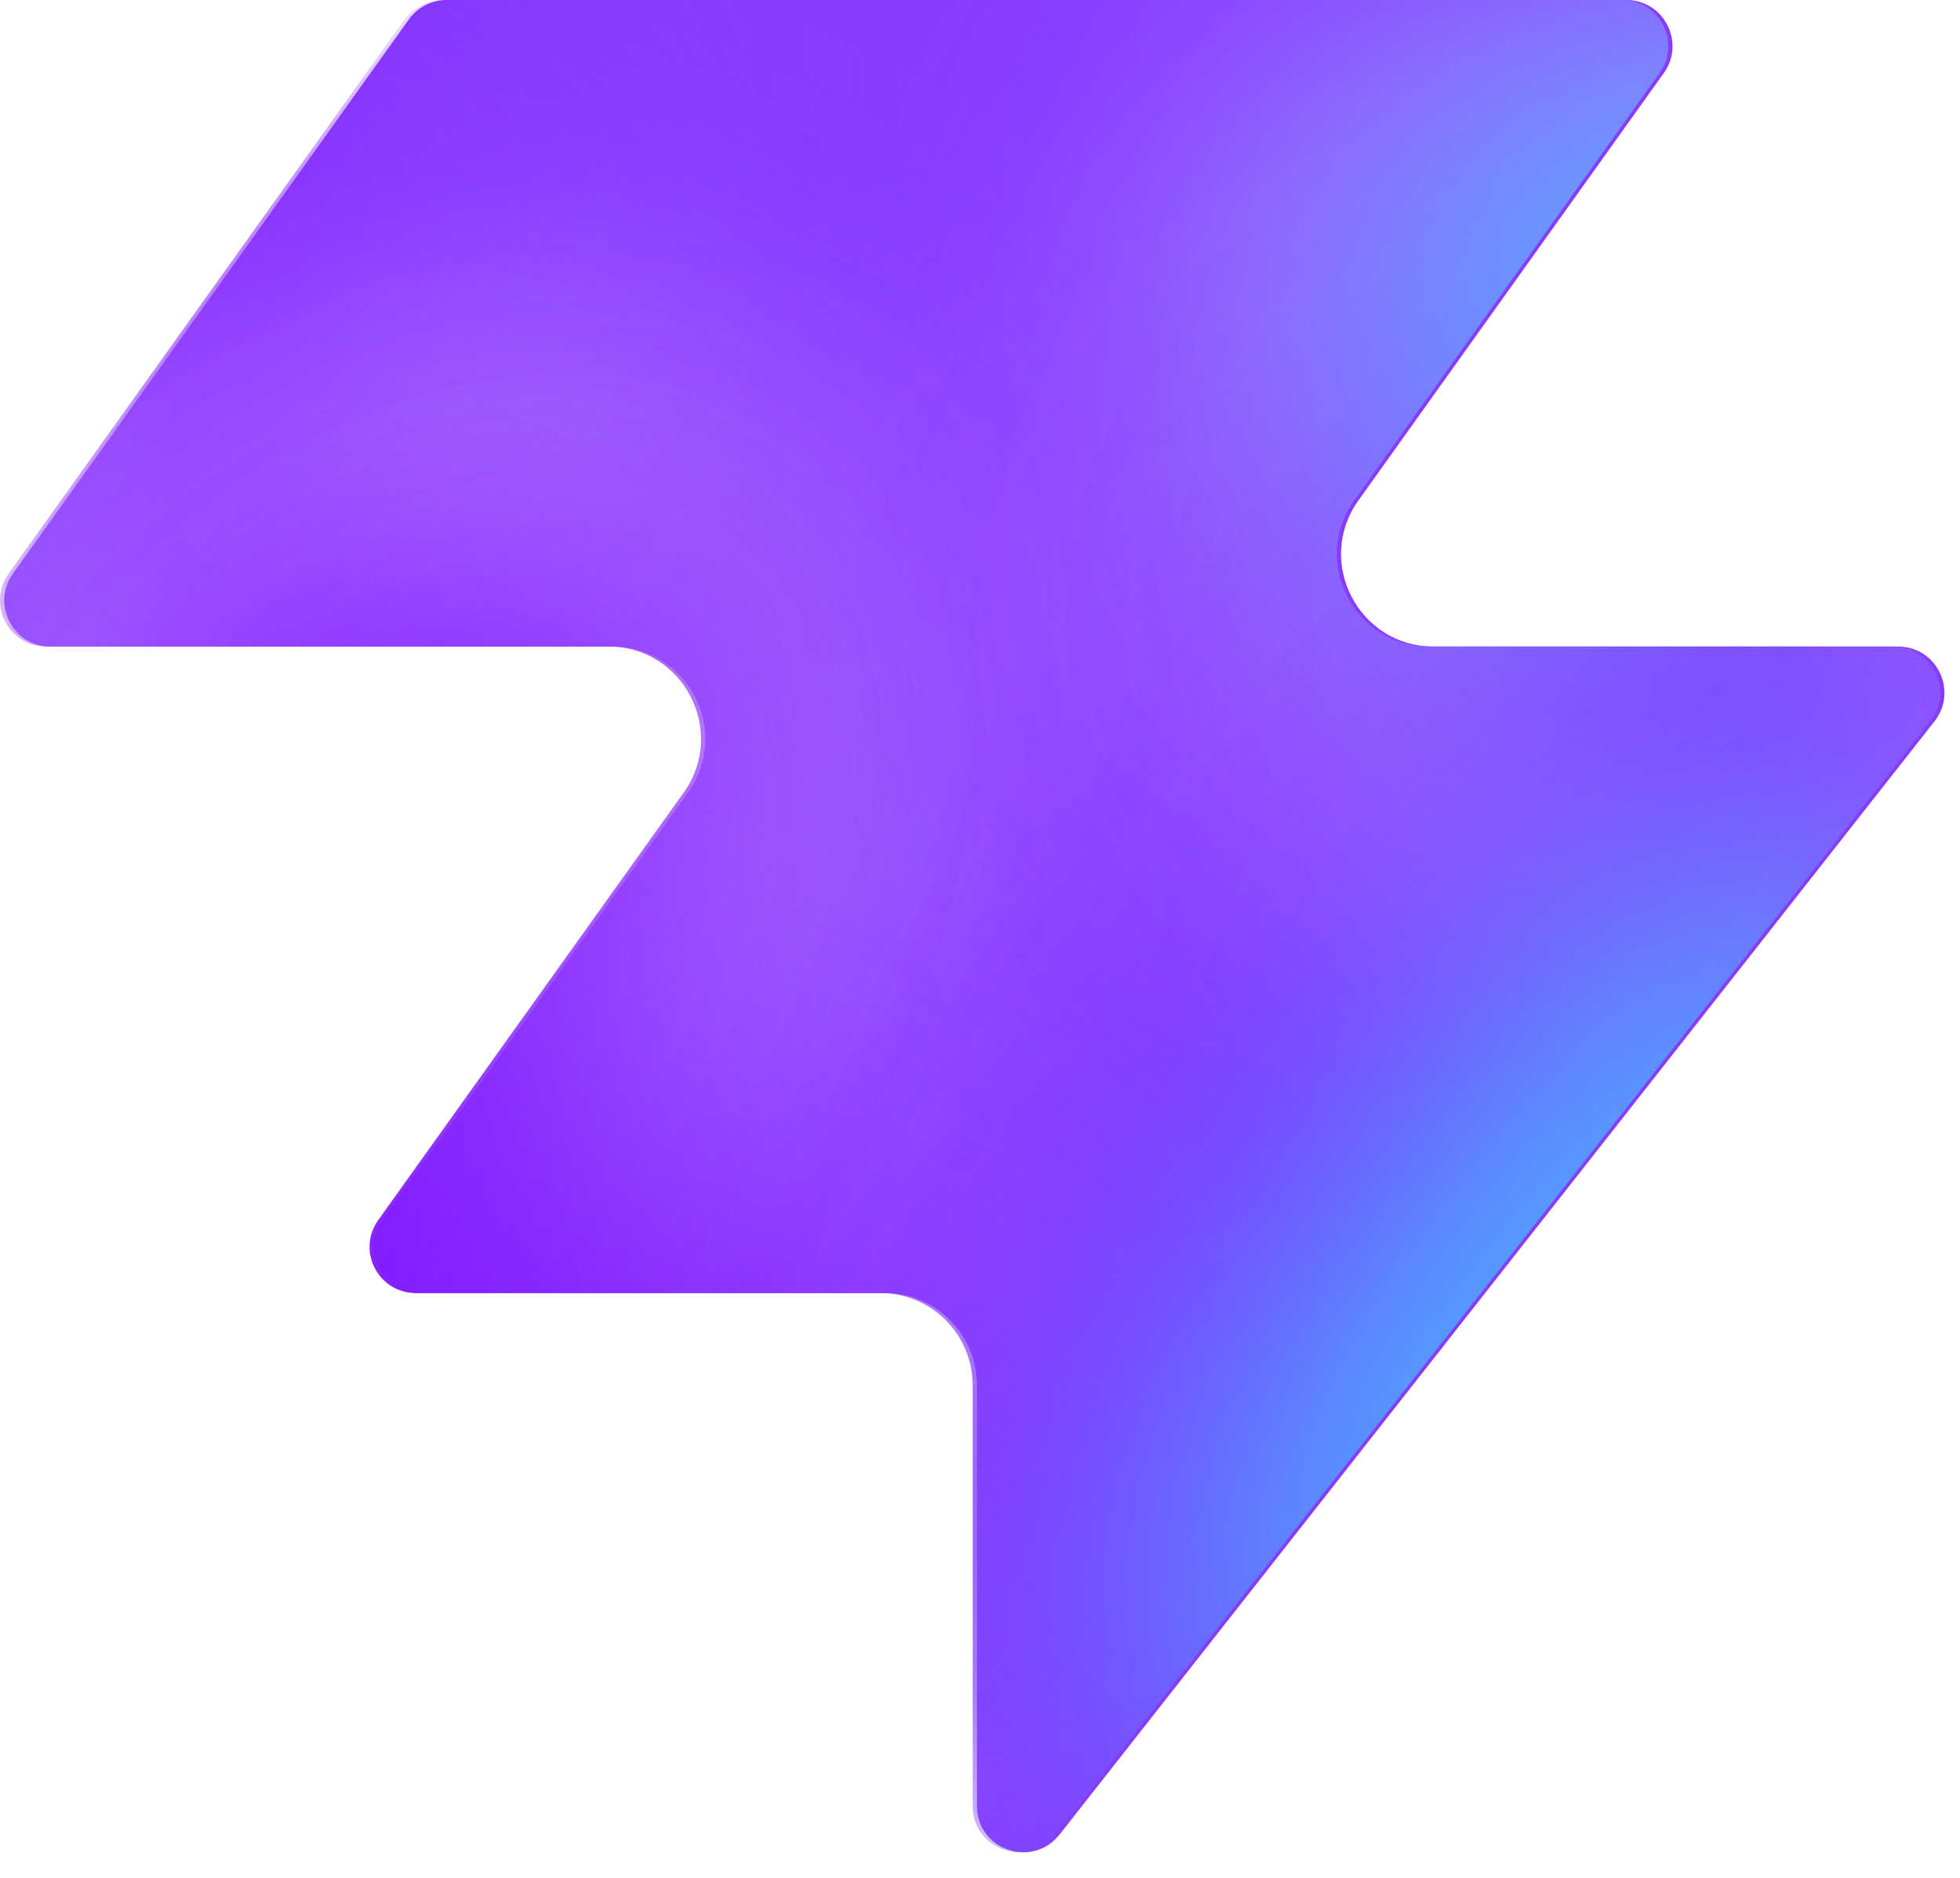
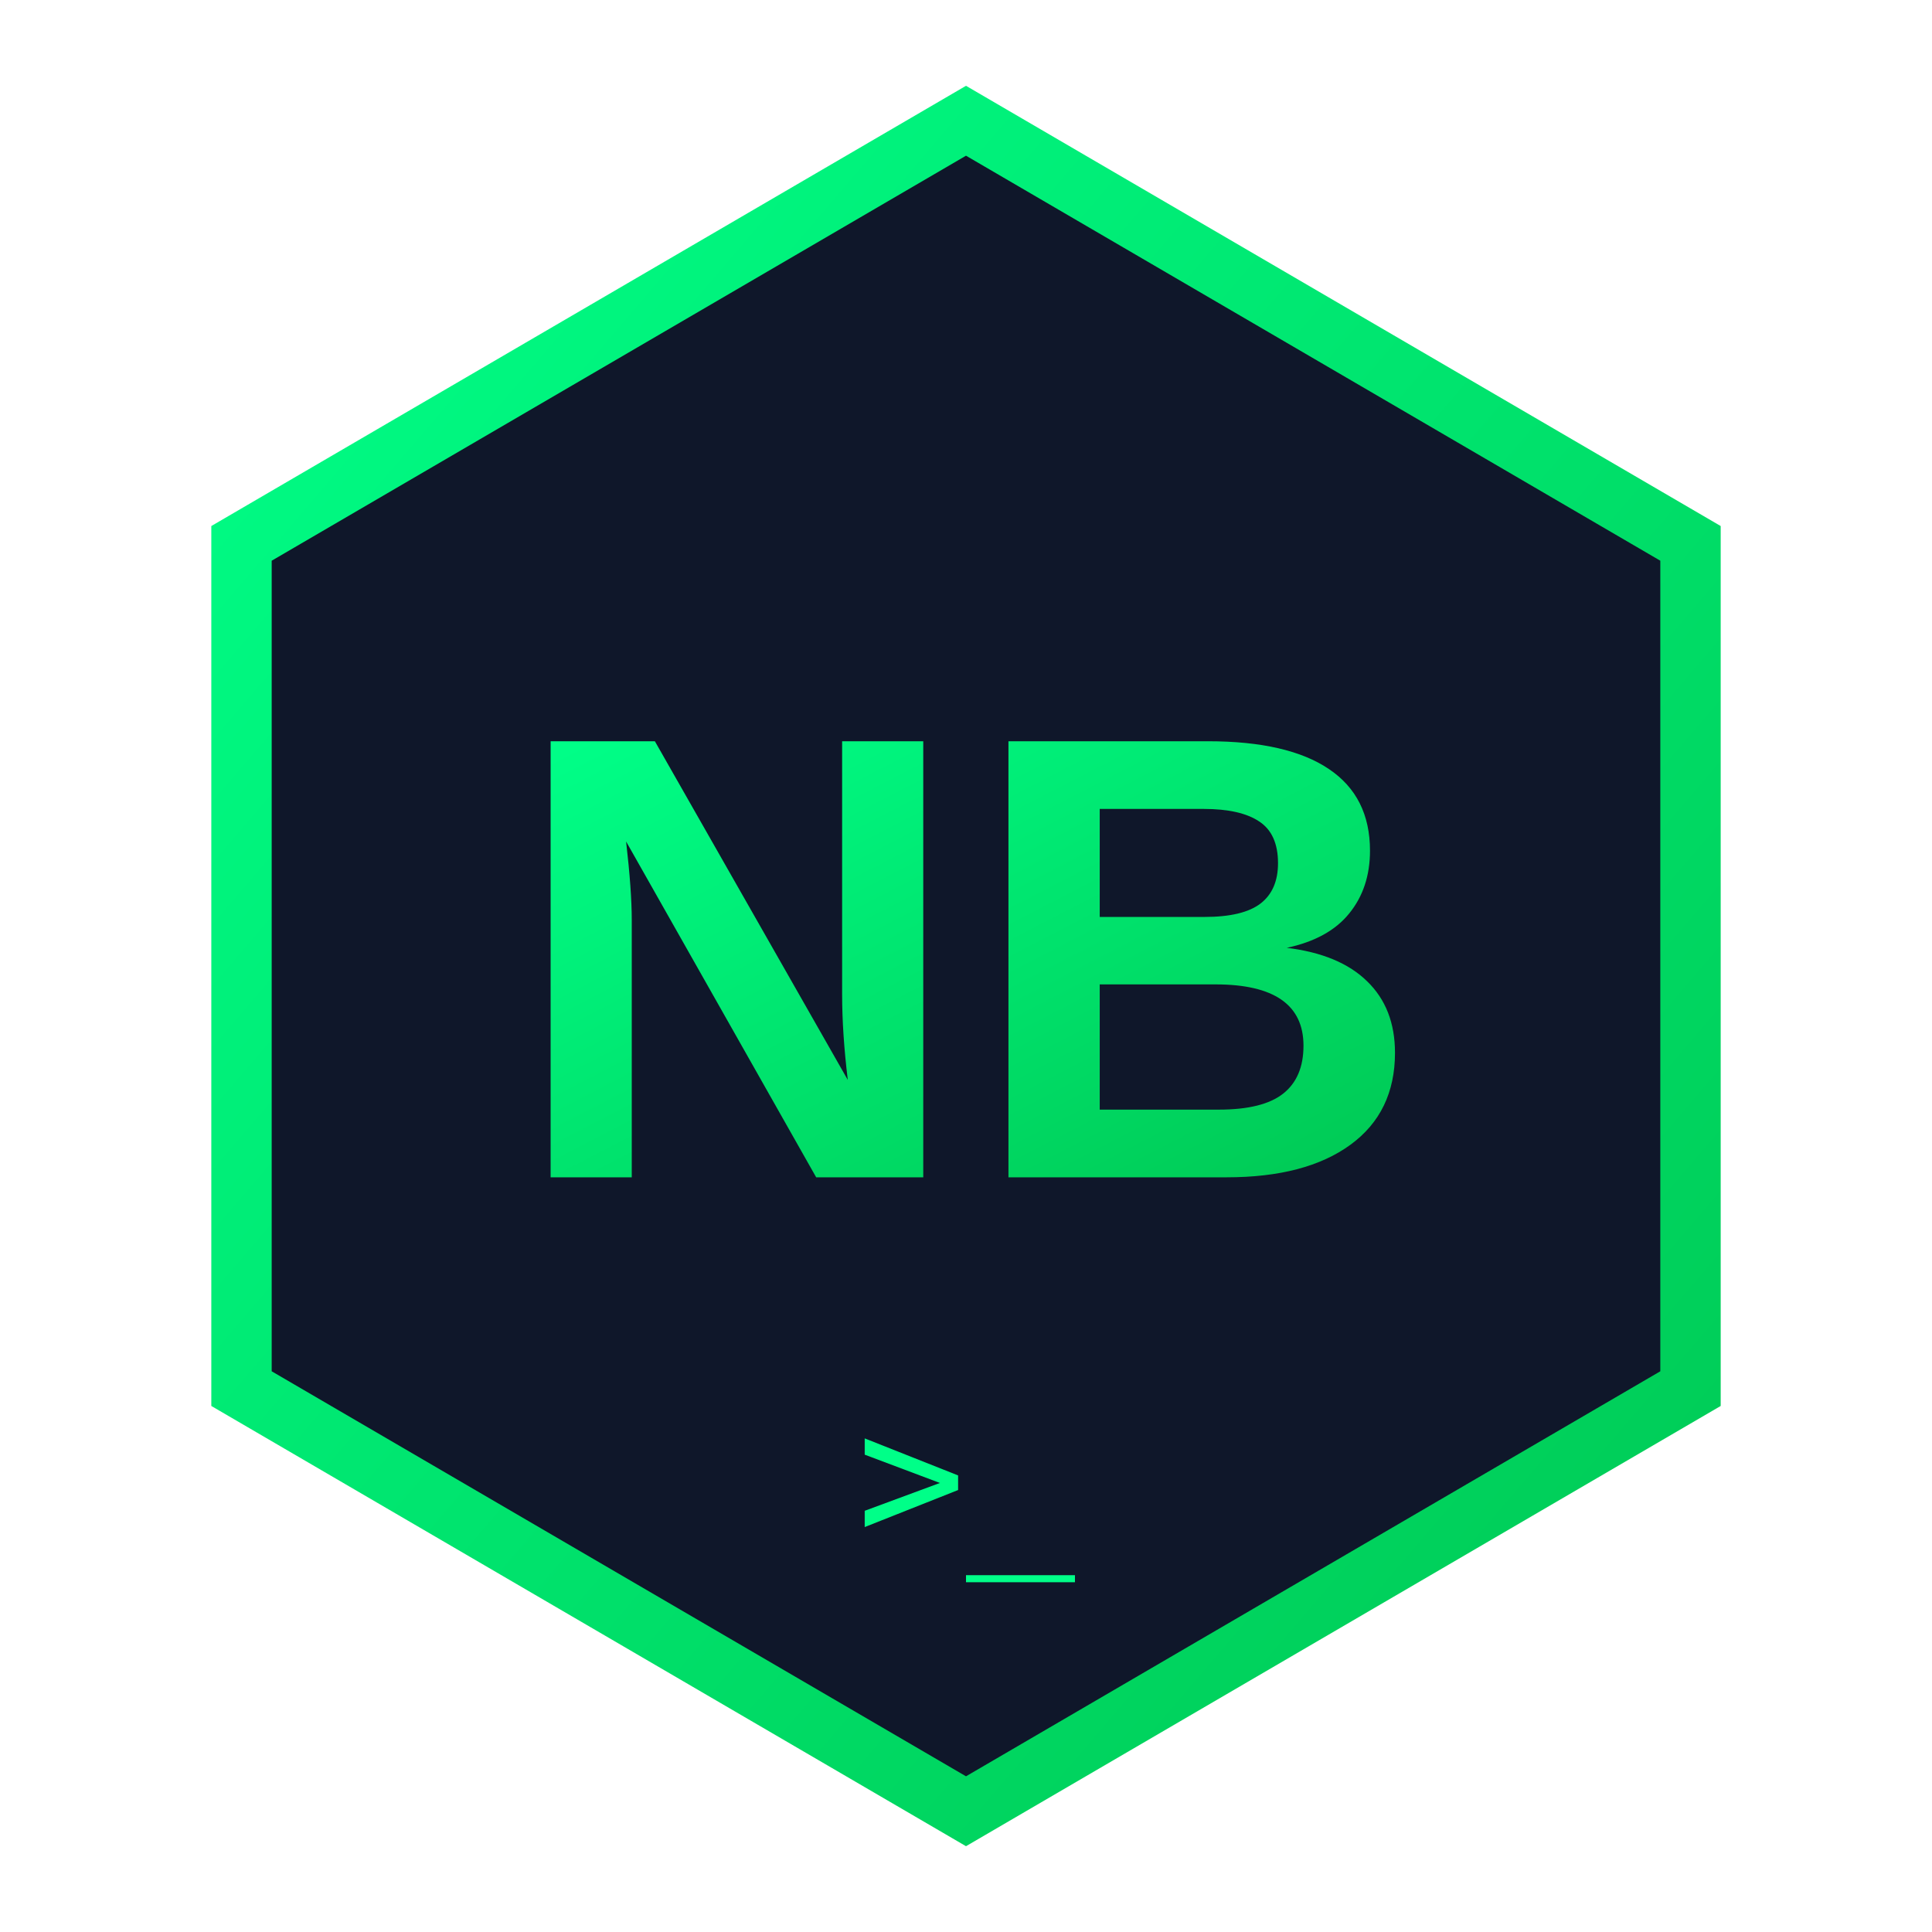
- <svg xmlns="http://www.w3.org/2000/svg" width="48" height="46" fill="none" viewBox="0 0 48 46">
-   <path fill="#863bff" d="M25.946 44.938c-.664.845-2.021.375-2.021-.698V33.937a2.26 2.26 0 0 0-2.262-2.262H10.287c-.92 0-1.456-1.04-.92-1.788l7.48-10.471c1.07-1.497 0-3.578-1.842-3.578H1.237c-.92 0-1.456-1.04-.92-1.788L10.013.474c.214-.297.556-.474.92-.474h28.894c.92 0 1.456 1.04.92 1.788l-7.48 10.471c-1.07 1.498 0 3.579 1.842 3.579h11.377c.943 0 1.473 1.088.89 1.83L25.947 44.94z" style="fill:#863bff;fill:color(display-p3 .525 .23 1);fill-opacity:1" />
-   <mask id="a" width="48" height="46" x="0" y="0" maskUnits="userSpaceOnUse" style="mask-type:alpha">
-     <path fill="#000" d="M25.842 44.938c-.664.844-2.021.375-2.021-.698V33.937a2.26 2.26 0 0 0-2.262-2.262H10.183c-.92 0-1.456-1.04-.92-1.788l7.48-10.471c1.07-1.498 0-3.579-1.842-3.579H1.133c-.92 0-1.456-1.04-.92-1.787L9.91.473c.214-.297.556-.474.92-.474h28.894c.92 0 1.456 1.04.92 1.788l-7.48 10.471c-1.07 1.498 0 3.578 1.842 3.578h11.377c.943 0 1.473 1.088.89 1.832L25.843 44.94z" style="fill:#000;fill-opacity:1" />
-   </mask>
-   <g mask="url(#a)">
-     <g filter="url(#b)">
-       <ellipse cx="5.508" cy="14.704" fill="#ede6ff" rx="5.508" ry="14.704" style="fill:#ede6ff;fill:color(display-p3 .927 .903 1);fill-opacity:1" transform="matrix(.00324 1 1 -.00324 -4.47 31.516)" />
-     </g>
-     <g filter="url(#c)">
-       <ellipse cx="10.399" cy="29.851" fill="#ede6ff" rx="10.399" ry="29.851" style="fill:#ede6ff;fill:color(display-p3 .927 .903 1);fill-opacity:1" transform="matrix(.00324 1 1 -.00324 -39.328 7.883)" />
-     </g>
-     <g filter="url(#d)">
-       <ellipse cx="5.508" cy="30.487" fill="#7e14ff" rx="5.508" ry="30.487" style="fill:#7e14ff;fill:color(display-p3 .492 .077 1);fill-opacity:1" transform="rotate(89.814 -25.913 -14.639)scale(1 -1)" />
-     </g>
-     <g filter="url(#e)">
-       <ellipse cx="5.508" cy="30.599" fill="#7e14ff" rx="5.508" ry="30.599" style="fill:#7e14ff;fill:color(display-p3 .492 .077 1);fill-opacity:1" transform="rotate(89.814 -32.644 -3.334)scale(1 -1)" />
-     </g>
-     <g filter="url(#f)">
-       <ellipse cx="5.508" cy="30.599" fill="#7e14ff" rx="5.508" ry="30.599" style="fill:#7e14ff;fill:color(display-p3 .492 .077 1);fill-opacity:1" transform="matrix(.00324 1 1 -.00324 -34.34 30.47)" />
-     </g>
-     <g filter="url(#g)">
-       <ellipse cx="14.072" cy="22.078" fill="#ede6ff" rx="14.072" ry="22.078" style="fill:#ede6ff;fill:color(display-p3 .927 .903 1);fill-opacity:1" transform="rotate(93.35 24.506 48.493)scale(-1 1)" />
-     </g>
-     <g filter="url(#h)">
-       <ellipse cx="3.47" cy="21.501" fill="#7e14ff" rx="3.47" ry="21.501" style="fill:#7e14ff;fill:color(display-p3 .492 .077 1);fill-opacity:1" transform="rotate(89.009 28.708 47.59)scale(-1 1)" />
-     </g>
-     <g filter="url(#i)">
-       <ellipse cx="3.47" cy="21.501" fill="#7e14ff" rx="3.47" ry="21.501" style="fill:#7e14ff;fill:color(display-p3 .492 .077 1);fill-opacity:1" transform="rotate(89.009 28.708 47.59)scale(-1 1)" />
-     </g>
-     <g filter="url(#j)">
-       <ellipse cx=".387" cy="8.972" fill="#7e14ff" rx="4.407" ry="29.108" style="fill:#7e14ff;fill:color(display-p3 .492 .077 1);fill-opacity:1" transform="rotate(39.51 .387 8.972)" />
-     </g>
-     <g filter="url(#k)">
-       <ellipse cx="47.523" cy="-6.092" fill="#7e14ff" rx="4.407" ry="29.108" style="fill:#7e14ff;fill:color(display-p3 .492 .077 1);fill-opacity:1" transform="rotate(37.892 47.523 -6.092)" />
-     </g>
-     <g filter="url(#l)">
-       <ellipse cx="41.412" cy="6.333" fill="#47bfff" rx="5.971" ry="9.665" style="fill:#47bfff;fill:color(display-p3 .28 .748 1);fill-opacity:1" transform="rotate(37.892 41.412 6.333)" />
-     </g>
-     <g filter="url(#m)">
-       <ellipse cx="-1.879" cy="38.332" fill="#7e14ff" rx="4.407" ry="29.108" style="fill:#7e14ff;fill:color(display-p3 .492 .077 1);fill-opacity:1" transform="rotate(37.892 -1.88 38.332)" />
-     </g>
-     <g filter="url(#n)">
-       <ellipse cx="-1.879" cy="38.332" fill="#7e14ff" rx="4.407" ry="29.108" style="fill:#7e14ff;fill:color(display-p3 .492 .077 1);fill-opacity:1" transform="rotate(37.892 -1.88 38.332)" />
-     </g>
-     <g filter="url(#o)">
-       <ellipse cx="35.651" cy="29.907" fill="#7e14ff" rx="4.407" ry="29.108" style="fill:#7e14ff;fill:color(display-p3 .492 .077 1);fill-opacity:1" transform="rotate(37.892 35.651 29.907)" />
-     </g>
-     <g filter="url(#p)">
-       <ellipse cx="38.418" cy="32.4" fill="#47bfff" rx="5.971" ry="15.297" style="fill:#47bfff;fill:color(display-p3 .28 .748 1);fill-opacity:1" transform="rotate(37.892 38.418 32.4)" />
-     </g>
-   </g>
+ <svg xmlns="http://www.w3.org/2000/svg" viewBox="0 0 128 128">
  <defs>
-     <filter id="b" width="60.045" height="41.654" x="-19.77" y="16.149" color-interpolation-filters="sRGB" filterUnits="userSpaceOnUse">
-       <feFlood flood-opacity="0" result="BackgroundImageFix" />
-       <feBlend in="SourceGraphic" in2="BackgroundImageFix" result="shape" />
-       <feGaussianBlur result="effect1_foregroundBlur_2002_17158" stdDeviation="7.659" />
-     </filter>
-     <filter id="c" width="90.34" height="51.437" x="-54.613" y="-7.533" color-interpolation-filters="sRGB" filterUnits="userSpaceOnUse">
-       <feFlood flood-opacity="0" result="BackgroundImageFix" />
-       <feBlend in="SourceGraphic" in2="BackgroundImageFix" result="shape" />
-       <feGaussianBlur result="effect1_foregroundBlur_2002_17158" stdDeviation="7.659" />
-     </filter>
-     <filter id="d" width="79.355" height="29.4" x="-49.64" y="2.03" color-interpolation-filters="sRGB" filterUnits="userSpaceOnUse">
-       <feFlood flood-opacity="0" result="BackgroundImageFix" />
-       <feBlend in="SourceGraphic" in2="BackgroundImageFix" result="shape" />
-       <feGaussianBlur result="effect1_foregroundBlur_2002_17158" stdDeviation="4.596" />
-     </filter>
-     <filter id="e" width="79.579" height="29.4" x="-45.045" y="20.029" color-interpolation-filters="sRGB" filterUnits="userSpaceOnUse">
-       <feFlood flood-opacity="0" result="BackgroundImageFix" />
-       <feBlend in="SourceGraphic" in2="BackgroundImageFix" result="shape" />
-       <feGaussianBlur result="effect1_foregroundBlur_2002_17158" stdDeviation="4.596" />
-     </filter>
-     <filter id="f" width="79.579" height="29.4" x="-43.513" y="21.178" color-interpolation-filters="sRGB" filterUnits="userSpaceOnUse">
-       <feFlood flood-opacity="0" result="BackgroundImageFix" />
-       <feBlend in="SourceGraphic" in2="BackgroundImageFix" result="shape" />
-       <feGaussianBlur result="effect1_foregroundBlur_2002_17158" stdDeviation="4.596" />
-     </filter>
-     <filter id="g" width="74.749" height="58.852" x="15.756" y="-17.901" color-interpolation-filters="sRGB" filterUnits="userSpaceOnUse">
-       <feFlood flood-opacity="0" result="BackgroundImageFix" />
-       <feBlend in="SourceGraphic" in2="BackgroundImageFix" result="shape" />
-       <feGaussianBlur result="effect1_foregroundBlur_2002_17158" stdDeviation="7.659" />
-     </filter>
-     <filter id="h" width="61.377" height="25.362" x="23.548" y="2.284" color-interpolation-filters="sRGB" filterUnits="userSpaceOnUse">
-       <feFlood flood-opacity="0" result="BackgroundImageFix" />
-       <feBlend in="SourceGraphic" in2="BackgroundImageFix" result="shape" />
-       <feGaussianBlur result="effect1_foregroundBlur_2002_17158" stdDeviation="4.596" />
-     </filter>
-     <filter id="i" width="61.377" height="25.362" x="23.548" y="2.284" color-interpolation-filters="sRGB" filterUnits="userSpaceOnUse">
-       <feFlood flood-opacity="0" result="BackgroundImageFix" />
-       <feBlend in="SourceGraphic" in2="BackgroundImageFix" result="shape" />
-       <feGaussianBlur result="effect1_foregroundBlur_2002_17158" stdDeviation="4.596" />
-     </filter>
-     <filter id="j" width="56.045" height="63.649" x="-27.636" y="-22.853" color-interpolation-filters="sRGB" filterUnits="userSpaceOnUse">
-       <feFlood flood-opacity="0" result="BackgroundImageFix" />
-       <feBlend in="SourceGraphic" in2="BackgroundImageFix" result="shape" />
-       <feGaussianBlur result="effect1_foregroundBlur_2002_17158" stdDeviation="4.596" />
-     </filter>
-     <filter id="k" width="54.814" height="64.646" x="20.116" y="-38.415" color-interpolation-filters="sRGB" filterUnits="userSpaceOnUse">
-       <feFlood flood-opacity="0" result="BackgroundImageFix" />
-       <feBlend in="SourceGraphic" in2="BackgroundImageFix" result="shape" />
-       <feGaussianBlur result="effect1_foregroundBlur_2002_17158" stdDeviation="4.596" />
-     </filter>
-     <filter id="l" width="33.541" height="35.313" x="24.641" y="-11.323" color-interpolation-filters="sRGB" filterUnits="userSpaceOnUse">
-       <feFlood flood-opacity="0" result="BackgroundImageFix" />
-       <feBlend in="SourceGraphic" in2="BackgroundImageFix" result="shape" />
-       <feGaussianBlur result="effect1_foregroundBlur_2002_17158" stdDeviation="4.596" />
-     </filter>
-     <filter id="m" width="54.814" height="64.646" x="-29.286" y="6.009" color-interpolation-filters="sRGB" filterUnits="userSpaceOnUse">
-       <feFlood flood-opacity="0" result="BackgroundImageFix" />
-       <feBlend in="SourceGraphic" in2="BackgroundImageFix" result="shape" />
-       <feGaussianBlur result="effect1_foregroundBlur_2002_17158" stdDeviation="4.596" />
-     </filter>
-     <filter id="n" width="54.814" height="64.646" x="-29.286" y="6.009" color-interpolation-filters="sRGB" filterUnits="userSpaceOnUse">
-       <feFlood flood-opacity="0" result="BackgroundImageFix" />
-       <feBlend in="SourceGraphic" in2="BackgroundImageFix" result="shape" />
-       <feGaussianBlur result="effect1_foregroundBlur_2002_17158" stdDeviation="4.596" />
-     </filter>
-     <filter id="o" width="54.814" height="64.646" x="8.244" y="-2.416" color-interpolation-filters="sRGB" filterUnits="userSpaceOnUse">
-       <feFlood flood-opacity="0" result="BackgroundImageFix" />
-       <feBlend in="SourceGraphic" in2="BackgroundImageFix" result="shape" />
-       <feGaussianBlur result="effect1_foregroundBlur_2002_17158" stdDeviation="4.596" />
-     </filter>
-     <filter id="p" width="39.409" height="43.623" x="18.713" y="10.588" color-interpolation-filters="sRGB" filterUnits="userSpaceOnUse">
-       <feFlood flood-opacity="0" result="BackgroundImageFix" />
-       <feBlend in="SourceGraphic" in2="BackgroundImageFix" result="shape" />
-       <feGaussianBlur result="effect1_foregroundBlur_2002_17158" stdDeviation="4.596" />
-     </filter>
+     <linearGradient id="g" x1="0%" y1="0%" x2="100%" y2="100%">
+       <stop offset="0%" stop-color="#00ff88" />
+       <stop offset="100%" stop-color="#00c853" />
+     </linearGradient>
  </defs>
+   <polygon points="64,8 112,36 112,92 64,120 16,92 16,36" fill="#0f172a" stroke="url(#g)" stroke-width="4" />
+   <text x="64" y="78" font-family="Arial" font-size="42" font-weight="bold" text-anchor="middle" fill="url(#g)">
+     NB
+   </text>
+   <text x="64" y="102" font-family="monospace" font-size="12" text-anchor="middle" fill="#00ff88">
+     &gt;_
+   </text>
</svg>
